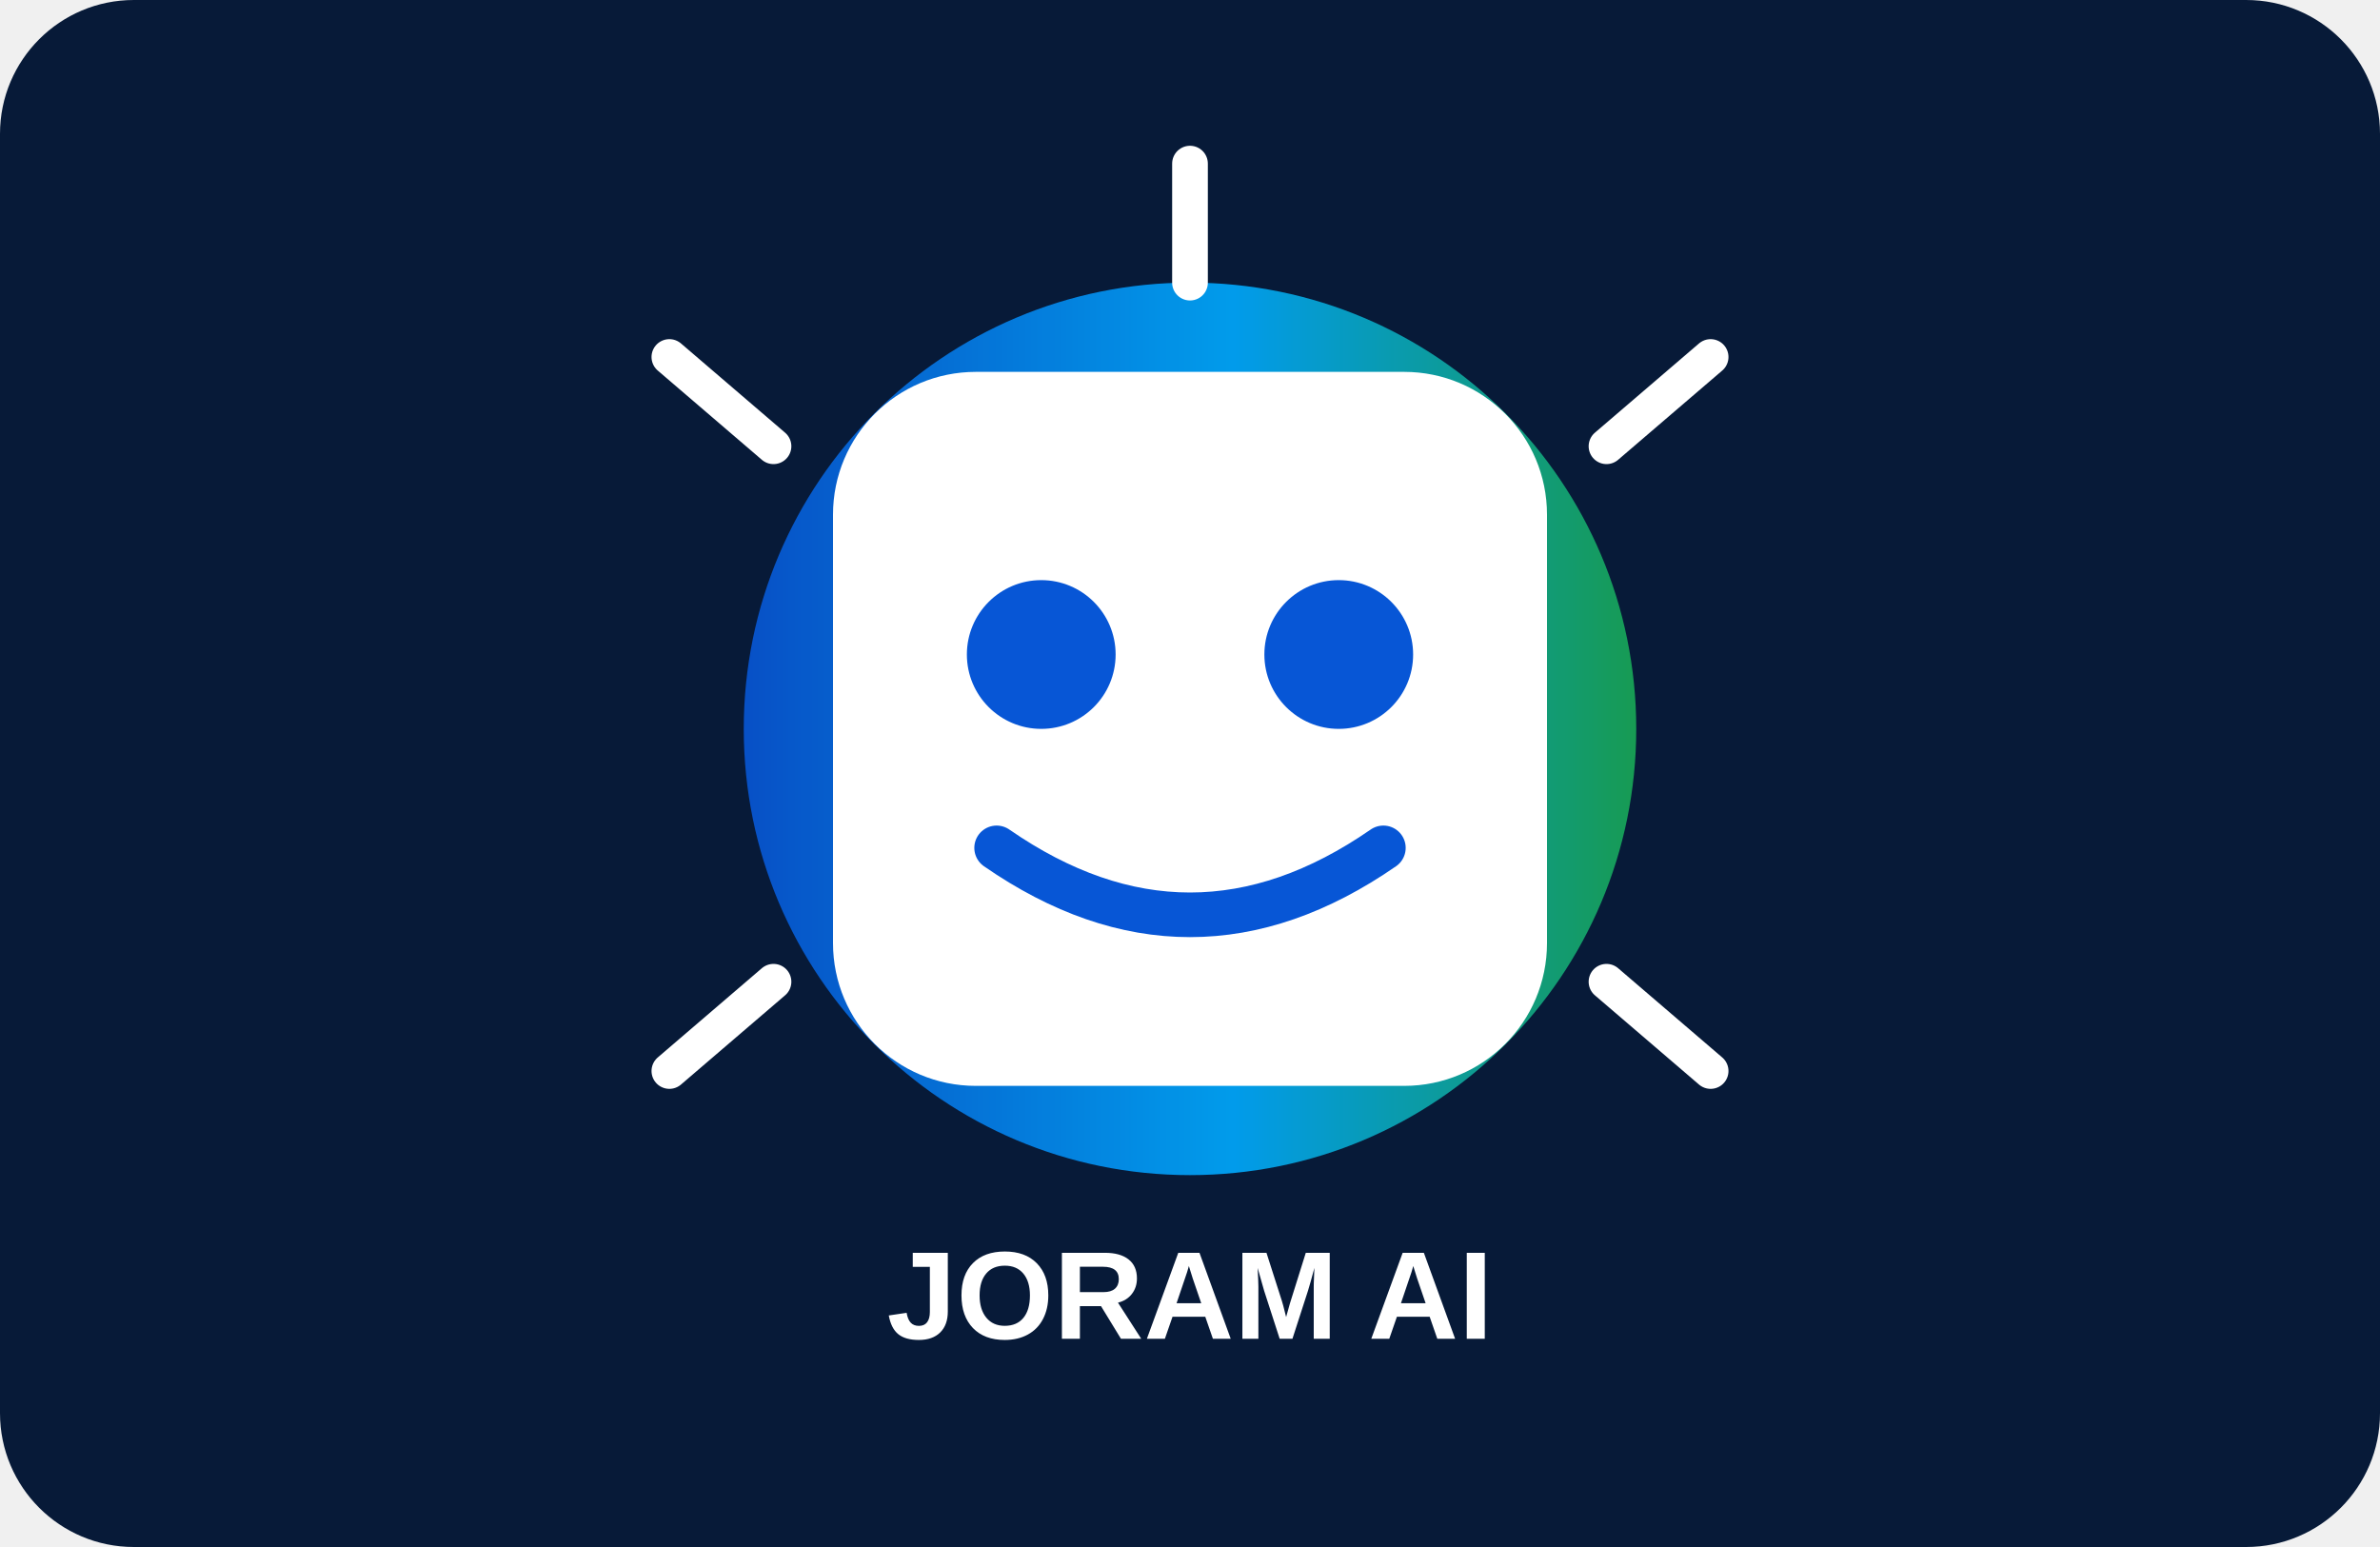
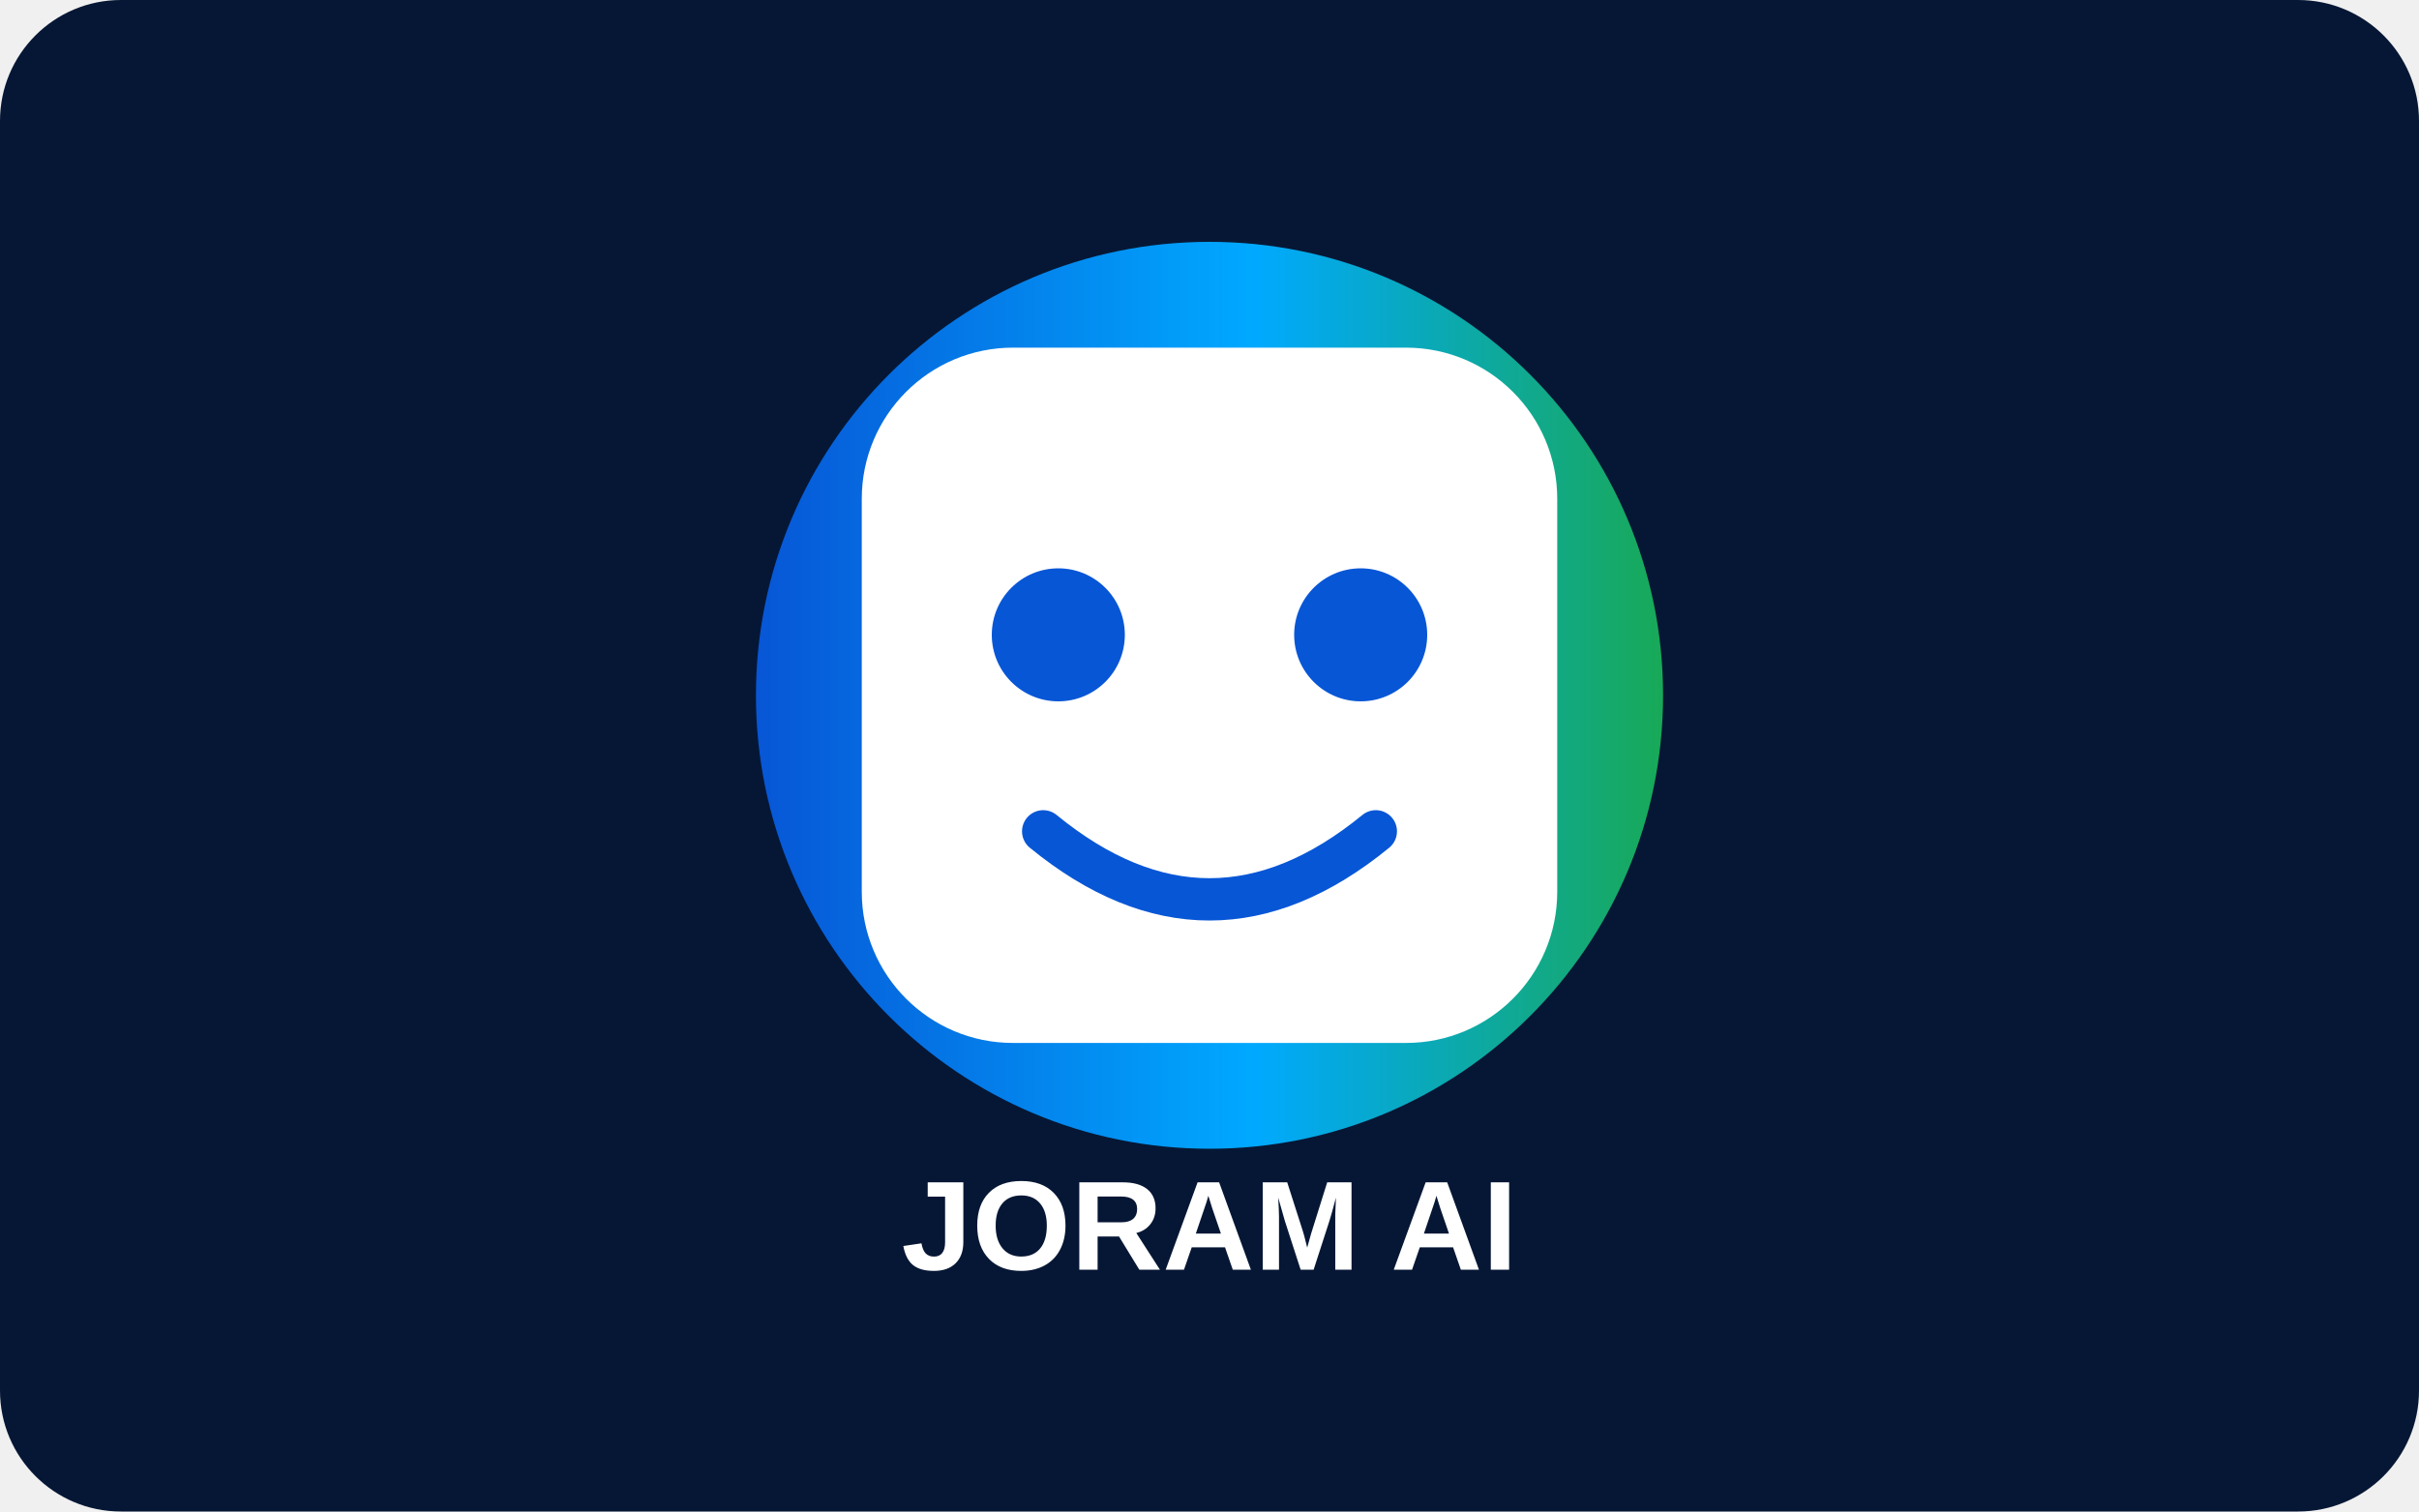
- <svg xmlns="http://www.w3.org/2000/svg" viewBox="0 0 800 520">
+ <svg xmlns="http://www.w3.org/2000/svg" viewBox="0 0 800 500">
  <defs>
-     <linearGradient id="g" x1="0" x2="1">
+     <linearGradient id="g" x2="1">
      <stop stop-color="#0756d6" />
      <stop offset=".55" stop-color="#00a9ff" />
      <stop offset="1" stop-color="#18a957" />
    </linearGradient>
  </defs>
-   <rect width="800" height="520" rx="45" fill="#071a38" />
-   <circle cx="400" cy="245" r="150" fill="url(#g)" opacity=".9" />
-   <rect x="280" y="125" width="240" height="240" rx="48" fill="#fff" />
-   <circle cx="350" cy="220" r="25" fill="#0756d6" />
-   <circle cx="450" cy="220" r="25" fill="#0756d6" />
-   <path d="M335 285 Q400 330 465 285" fill="none" stroke="#0756d6" stroke-width="15" stroke-linecap="round" />
-   <path d="M400 95V55M260 150l-35-30M540 150l35-30M260 330l-35 30M540 330l35 30" stroke="#fff" stroke-width="12" stroke-linecap="round" />
-   <text x="400" y="450" text-anchor="middle" fill="#fff" font-family="Arial" font-size="42" font-weight="800">JORAM AI</text>
+   <rect width="800" height="500" rx="40" fill="#061735" />
+   <circle cx="400" cy="230" r="150" fill="url(#g)" />
+   <rect x="285" y="115" width="230" height="230" rx="50" fill="white" />
+   <circle cx="350" cy="210" r="22" fill="#0756d6" />
+   <circle cx="450" cy="210" r="22" fill="#0756d6" />
+   <path d="M345 275q55 45 110 0" fill="none" stroke="#0756d6" stroke-width="14" stroke-linecap="round" />
+   <text x="400" y="420" text-anchor="middle" font-family="Arial" font-size="42" font-weight="800" fill="white">JORAM AI</text>
</svg>
